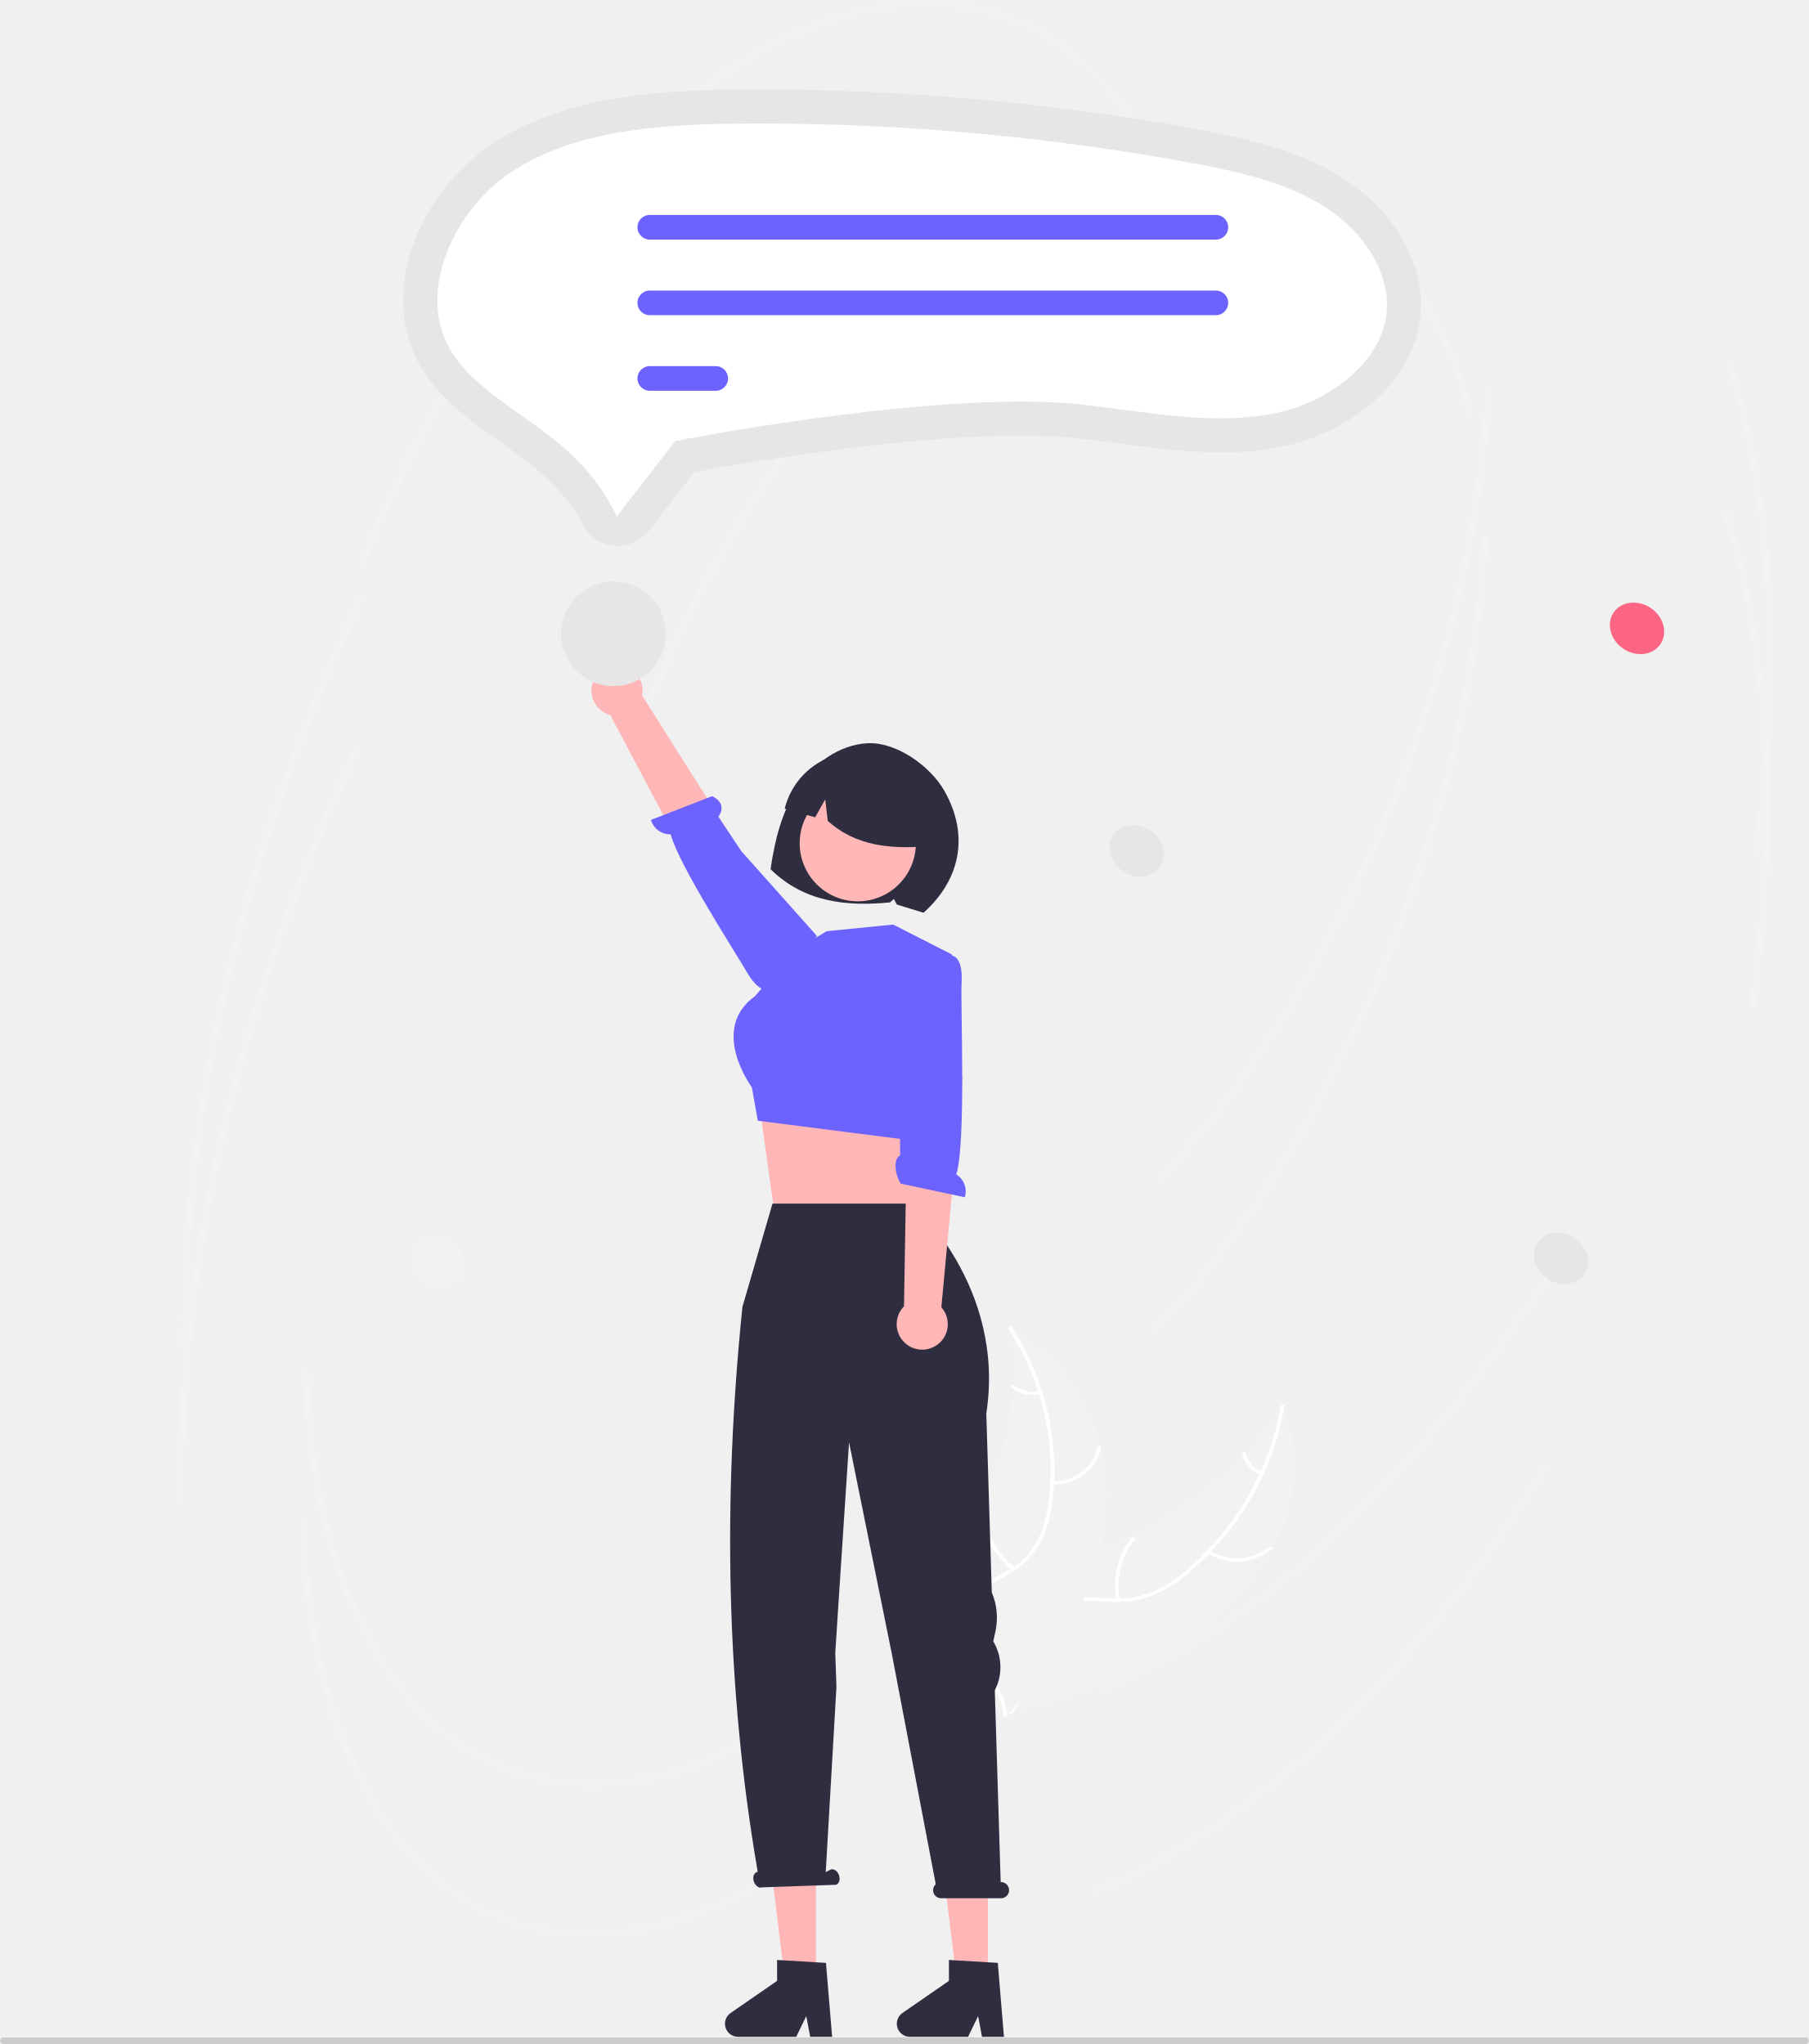
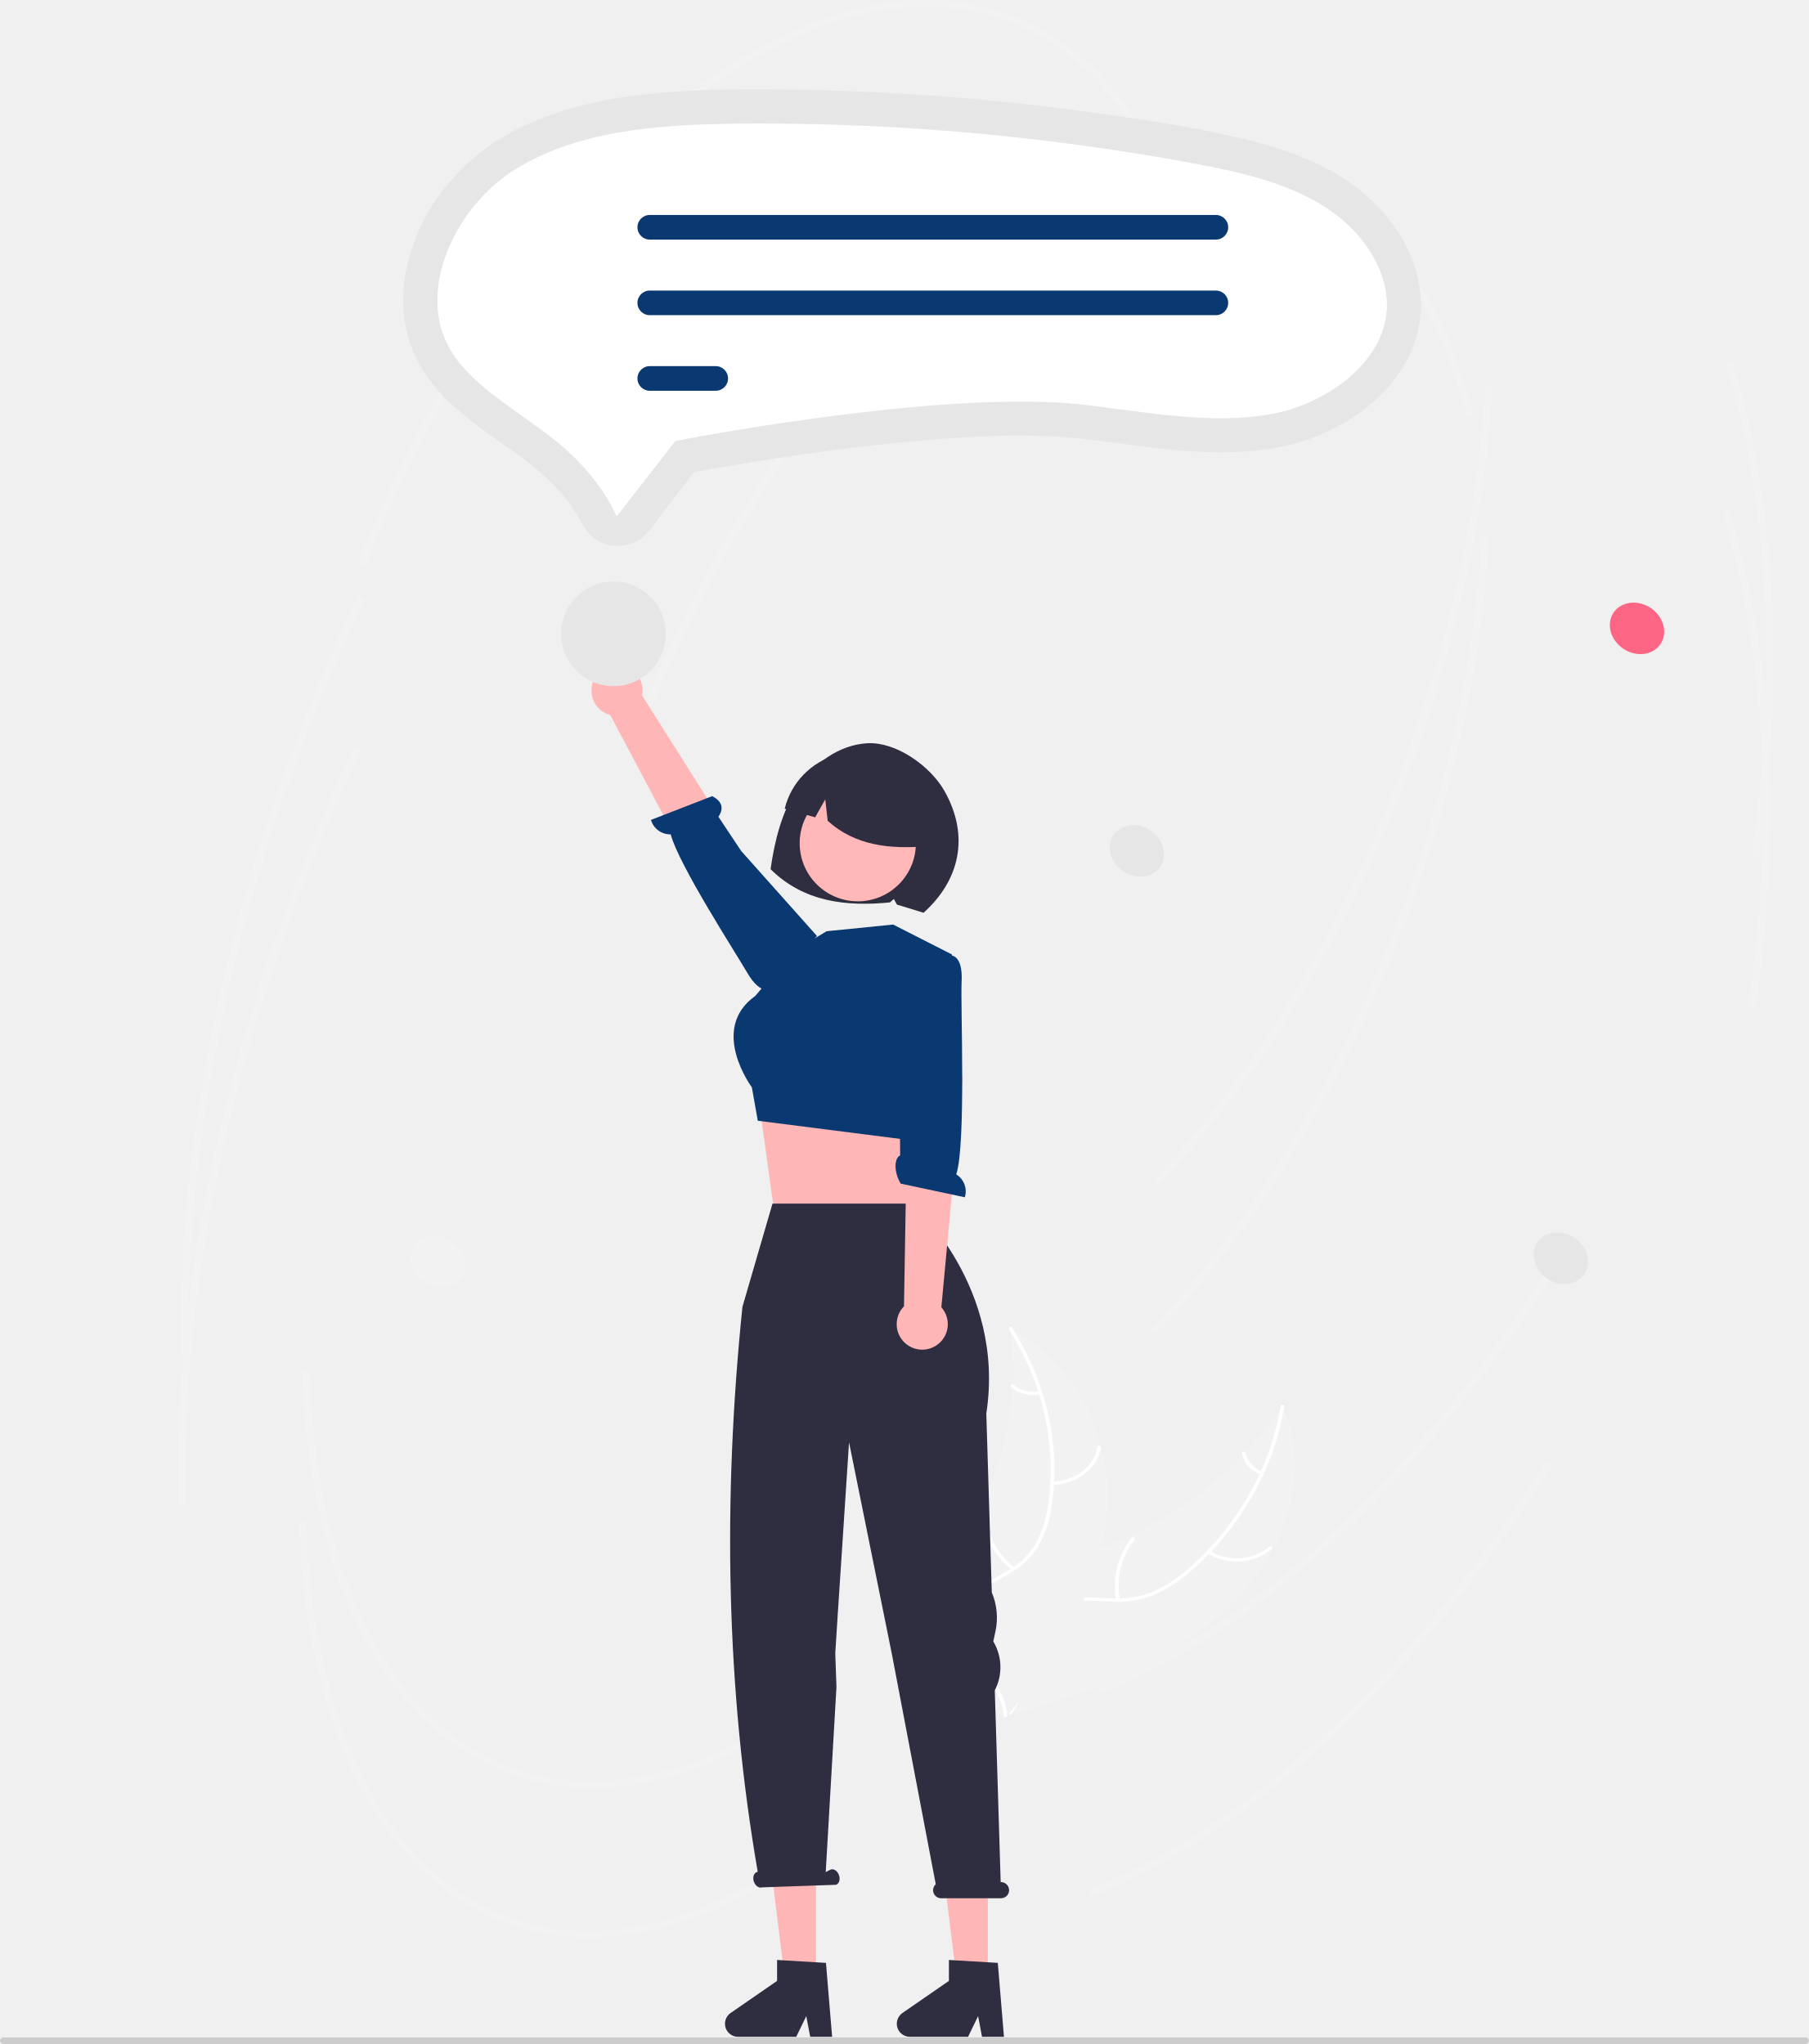
<svg xmlns="http://www.w3.org/2000/svg" data-name="Layer 1" width="652.675" height="737.697" viewBox="0 0 652.675 737.697">
  <path d="M716.054,662.011c20.719-19.504,31.402-48.723,20.271-73.439-16.204,24.871-42.88,44.458-73.808,54.195-12.046,3.792-25.899,6.921-32.451,16.486-4.077,5.952-4.374,13.406-2.537,20.146,1.837,6.74,5.619,12.939,9.364,19.054l.021,1.729C666.234,692.723,695.336,681.516,716.054,662.011Z" transform="translate(-273.6623 -81.15133)" fill="#f2f2f2" />
  <path d="M735.702,588.703c-3.493,21.524-14.924,42.218-32.402,57.818a51.441,51.441,0,0,1-12.769,8.707,33.523,33.523,0,0,1-15.297,2.826c-4.945-.157-9.983-.816-14.886.074a18.158,18.158,0,0,0-11.917,7.741c-3.251,4.781-4.33,10.292-5.17,15.713-.933,6.019-1.792,12.283-5.755,17.461-.48.627.668,1.238,1.148.612,6.895-9.008,4.588-20.521,9.24-30.235,2.171-4.533,5.927-8.525,11.543-9.894,4.911-1.197,10.106-.522,15.112-.325a35.978,35.978,0,0,0,15.075-2.28,48.262,48.262,0,0,0,13.107-8.249,103.579,103.579,0,0,0,21.586-25.549A96.834,96.834,0,0,0,737.049,588.728c.121-.744-1.226-.763-1.346-.025Z" transform="translate(-273.6623 -81.15133)" fill="#fff" />
  <path d="M709.289,641.711a20.135,20.135,0,0,0,23.31-1.489c.615-.53-.304-1.385-.92-.855a18.641,18.641,0,0,1-21.687,1.346c-.697-.447-1.397.553-.704.997Z" transform="translate(-273.6623 -81.15133)" fill="#fff" />
  <path d="M677.73,658.422a27.075,27.075,0,0,1,5.272-21.545c.478-.629-.671-1.24-1.148-.612a28.152,28.152,0,0,0-5.434,22.429c.144.744,1.452.467,1.309-.273Z" transform="translate(-273.6623 -81.15133)" fill="#fff" />
  <path d="M729.007,612.26a9.154,9.154,0,0,1-5.875-6.7c-.133-.745-1.441-.467-1.309.273a10.249,10.249,0,0,0,6.481,7.424.761.761,0,0,0,.926-.193.545.545,0,0,0-.222-.804Z" transform="translate(-273.6623 -81.15133)" fill="#fff" />
  <path d="M638.076,560.469c.068.467.135.934.195,1.408a101.684,101.684,0,0,1,.849,18.948c-.015.489-.038.985-.069,1.473a110.234,110.234,0,0,1-12.318,44.092,115.865,115.865,0,0,1-10.038,15.956c-5.258,7.029-11.603,14.287-13.816,22.182a18.145,18.145,0,0,0-.547,2.496l32.155,33.046c.116.043.225.093.341.137l1.214,1.37c.217-.251.437-.515.654-.765.127-.145.246-.297.373-.442.082-.099.164-.198.245-.283.028-.033.055-.066.074-.093.081-.085.145-.172.217-.251q1.846-2.209,3.663-4.448c.009-.006.009-.006.01-.02,9.195-11.394,17.376-23.555,23.172-36.408.174-.387.358-.78.517-1.181a103.131,103.131,0,0,0,6.055-17.878,88.69,88.69,0,0,0,1.765-10.099,73.201,73.201,0,0,0-1.778-26.203c-4.329-17.142-14.921-32.891-31.647-42.326C638.934,560.938,638.513,560.704,638.076,560.469Z" transform="translate(-273.6623 -81.15133)" fill="#f2f2f2" />
  <path d="M637.666,560.898c12.128,19.013,17.342,41.515,14.199,63.113a40.428,40.428,0,0,1-4.161,13.631,27.288,27.288,0,0,1-10.255,10.258c-4.058,2.461-8.536,4.57-11.835,7.845a14.415,14.415,0,0,0-4.151,12.414c.718,5.518,3.675,10.482,6.761,15.25,3.426,5.294,7.082,10.745,7.506,16.952.051.752,1.392.639,1.34-.112-.738-10.799-10.558-18.784-13.576-28.974-1.408-4.755-1.176-9.907,2.359-13.937,3.091-3.524,7.708-5.703,11.841-8.164a29.571,29.571,0,0,0,10.457-9.705,37.744,37.744,0,0,0,4.749-13.442,88.277,88.277,0,0,0-.471-31.69,97.483,97.483,0,0,0-13.671-34.123c-.419-.657-1.508.032-1.092.684Z" transform="translate(-273.6623 -81.15133)" fill="#fff" />
  <path d="M653.313,617.038c8.807-.08,16.321-5.82,17.58-13.381.124-.745-1.202-.947-1.327-.201-1.179,7.083-8.15,12.343-16.383,12.418-.866.008-.732,1.172.129,1.164Z" transform="translate(-273.6623 -81.15133)" fill="#fff" />
  <path d="M639.695,646.887a28.747,28.747,0,0,1-10.722-19.96c-.054-.752-1.395-.639-1.34.112A29.922,29.922,0,0,0,638.839,647.79c.63.519,1.483-.387.856-.903Z" transform="translate(-273.6623 -81.15133)" fill="#fff" />
  <path d="M648.645,583.209a11.295,11.295,0,0,1-9.334-2.276c-.622-.525-1.475.381-.856.903a12.656,12.656,0,0,0,10.32,2.538c.358-.07.639-.295.606-.638a.658.658,0,0,0-.735-.526Z" transform="translate(-273.6623 -81.15133)" fill="#fff" />
  <path d="M563.568,699.199c-40.021,27.363-79.812,34.308-112.042,19.555-41.361-18.932-66.416-71.057-68.74-143.009l2.45.23c2.291,70.95,26.754,122.238,67.114,140.712,31.367,14.357,70.298,7.457,109.623-19.43Z" transform="translate(-273.6623 -81.15133)" fill="#f2f2f2" />
  <path d="M810.887,235.88c-3.941,43.423-15.169,89.211-32.778,133.39-21.775,54.633-51.526,102.754-86.037,139.159l-1.915-1.67c34.344-36.231,63.959-84.139,85.643-138.546,19.597-49.167,31.254-100.332,33.724-147.942l2.447.41Q811.583,228.224,810.887,235.88Z" transform="translate(-273.6623 -81.15133)" fill="#f2f2f2" />
  <path d="M704.571,174.166l-2.379.261c-10.607-41.684-31.168-70.563-59.462-83.514-35.968-16.463-80.443-5.408-125.234,31.13-45.018,36.724-84.872,94.733-112.217,163.343l-2.308-1.056C430.436,215.42,470.493,157.131,515.764,120.203c45.498-37.115,90.881-48.252,127.79-31.357C672.658,102.167,693.757,131.671,704.571,174.166Z" transform="translate(-273.6623 -81.15133)" fill="#f2f2f2" />
  <path d="M836.584,537.075C788.111,614.191,729.304,669.29,670.994,692.223l-1.18-2.163C727.721,667.286,786.184,612.469,834.435,535.705Z" transform="translate(-273.6623 -81.15133)" fill="#f2f2f2" />
  <path d="M911.37,364.301q-1.198,13.201-3.072,26.725l-2.431-.589c9.329-67.283,6.02-128.974-9.573-178.416l2.343-.392C912.237,254.759,916.561,307.108,911.37,364.301Z" transform="translate(-273.6623 -81.15133)" fill="#f2f2f2" />
  <path d="M405.096,297.455c-6.222,13.107-12.139,26.685-17.589,40.358-31.361,78.682-47.253,159.038-45.954,232.383l-2.451-.262c-1.3-73.619,14.638-154.251,46.097-233.178,5.465-13.711,11.4-27.328,17.64-40.472Z" transform="translate(-273.6623 -81.15133)" fill="#f2f2f2" />
  <path d="M562.391,753.263c-40.021,27.363-79.812,34.308-112.042,19.555-41.361-18.932-66.416-71.057-68.74-143.009l2.45.23c2.291,70.95,26.754,122.238,67.114,140.712,31.367,14.357,70.298,7.457,109.623-19.43Z" transform="translate(-273.6623 -81.15133)" fill="#f2f2f2" />
  <path d="M809.711,289.944c-3.941,43.423-15.169,89.211-32.778,133.39-21.775,54.633-51.526,102.754-86.037,139.159l-1.915-1.67c34.344-36.231,63.959-84.139,85.643-138.546,19.597-49.167,31.254-100.332,33.724-147.942l2.447.41Q810.407,282.287,809.711,289.944Z" transform="translate(-273.6623 -81.15133)" fill="#f2f2f2" />
  <path d="M805.394,231.23l-2.379.261c-10.607-41.684-31.168-70.563-59.462-83.514-35.968-16.463-80.443-5.408-125.234,31.13-45.018,36.724-84.872,94.733-112.217,163.343l-2.308-1.056c27.466-68.909,67.523-127.198,112.794-164.127,45.498-37.115,90.881-48.252,127.79-31.357C773.482,159.231,794.581,188.735,805.394,231.23Z" transform="translate(-273.6623 -81.15133)" fill="#f2f2f2" />
  <path d="M833.407,610.138c-48.472,77.116-107.28,132.216-165.59,155.148l-1.18-2.163C724.544,740.35,783.007,685.532,831.258,608.769Z" transform="translate(-273.6623 -81.15133)" fill="#f2f2f2" />
  <path d="M910.193,418.365q-1.198,13.201-3.072,26.725l-2.431-.589c9.329-67.283,6.02-128.974-9.573-178.416l2.343-.392C911.061,308.822,915.384,361.172,910.193,418.365Z" transform="translate(-273.6623 -81.15133)" fill="#f2f2f2" />
  <path d="M403.92,351.519c-6.222,13.107-12.139,26.685-17.589,40.358-31.361,78.682-47.253,159.038-45.954,232.383l-2.451-.262c-1.3-73.619,14.638-154.251,46.097-233.178,5.465-13.711,11.4-27.328,17.64-40.472Z" transform="translate(-273.6623 -81.15133)" fill="#f2f2f2" />
  <ellipse cx="864.324" cy="307.932" rx="8.857" ry="10.195" transform="translate(-144.4767 775.8252) rotate(-56.36398)" fill="#fd6584" />
  <path d="M561.388,365.494c5.673-8.694,14.937-15.526,25.253-16.103,10.317-.577,22.714,8.208,27.806,17.248,9.314,16.535,5.272,32.435-7.556,43.935-1.742-.591-7.824-2.376-9.595-2.946l-1.123-2.028-1.385,1.233c-15.853,1.582-31.167-.18-43.098-11.992C553.173,384.561,555.715,374.188,561.388,365.494Z" transform="translate(-273.6623 -81.15133)" fill="#2f2e41" />
  <polygon points="330.231 400.404 328.357 417.785 329.46 440.578 278.975 434.58 274.231 400.404 280.275 400.463 330.231 400.404" fill="#ffb6b6" />
  <circle cx="309.503" cy="304.328" r="20.964" fill="#ffb7b7" />
-   <path d="M559.936,424.43l11.996-7.198,23.993-2.399,21.206,10.799-.213,32.988-13.453,34.214L547.083,485.636l-2.142-12.068s-15.595-20.946,1.2-32.942Z" transform="translate(-273.6623 -81.15133)" fill="#6c63ff" />
+   <path d="M559.936,424.43l11.996-7.198,23.993-2.399,21.206,10.799-.213,32.988-13.453,34.214L547.083,485.636l-2.142-12.068s-15.595-20.946,1.2-32.942Z" transform="translate(-273.6623 -81.15133)" fill="#0a3871" />
  <path d="M575.327,353.642a26.331,26.331,0,0,1,32.316,32.959c-12.768,1.019-25.388-.173-35.337-9.206l-.885-7.749-3.63,6.484q-5.492-1.545-11.001-3.109A26.885,26.885,0,0,1,575.327,353.642Z" transform="translate(-273.6623 -81.15133)" fill="#2f2e41" />
  <path d="M487.935,326.477a9.157,9.157,0,0,0,5.919,12.733l39.058,73.696,15.765-12.168-43.35-68.615a9.207,9.207,0,0,0-17.392-5.647Z" transform="translate(-273.6623 -81.15133)" fill="#ffb6b6" />
-   <path d="M552.005,437.809s-3.619,3.21-8.766-5.654c-4.121-7.096-24.671-38.87-27.581-49.885a7.194,7.194,0,0,1-7.118-5.208l22.074-8.568c4.799,2.399,3.467,5.725,2.25,7.445l8.221,12.331,27.346,30.688-13.768,16.576Z" transform="translate(-273.6623 -81.15133)" fill="#6c63ff" />
+   <path d="M552.005,437.809s-3.619,3.21-8.766-5.654c-4.121-7.096-24.671-38.87-27.581-49.885a7.194,7.194,0,0,1-7.118-5.208l22.074-8.568c4.799,2.399,3.467,5.725,2.25,7.445l8.221,12.331,27.346,30.688-13.768,16.576Z" transform="translate(-273.6623 -81.15133)" fill="#0a3871" />
  <path d="M925.147,818.849H274.853a1.191,1.191,0,0,1,0-2.381H925.147a1.191,1.191,0,0,1,0,2.381Z" transform="translate(-273.6623 -81.15133)" fill="#ccc" />
  <path d="M769.462,154.332c-11.737-11.569-27.41-17.954-43.128-22.039-17.792-4.624-36.19-7.348-54.367-9.961q-28.414-4.085-57.054-6.302-28.601-2.205-57.306-2.525c-17.052-.191-34.218-.197-51.186,1.695-15.982,1.782-31.926,5.358-46.335,12.698a76.616,76.616,0,0,0-31.103,28.468c-6.896,11.367-10.996,24.992-9.57,38.354a47.036,47.036,0,0,0,6.012,18.678A64.802,64.802,0,0,0,439.976,230.032c11.906,10.053,26.14,17.402,36.382,29.35a58.095,58.095,0,0,1,7.047,10.172c1.487,2.754,3.16,5.125,5.926,6.732A14.396,14.396,0,0,0,505.268,275.175c3.191-2.504,5.482-6.364,7.951-9.541l8.609-11.079a17.414,17.414,0,0,1,2.152-2.77c.58-.48-.377-.057-.187-.177.104-.066.288-.029.402-.076a9.347,9.347,0,0,1,1.755-.326q9.429-1.734,18.899-3.243c23.31-3.761,46.771-6.864,70.33-8.536a327.163,327.163,0,0,1,36.506-.871c15.744.644,31.27,3.77,46.956,5.119,16.888,1.452,34.628,1.251,50.541-5.261,12.737-5.212,24.564-13.981,31.46-26.093a43.887,43.887,0,0,0,5.672-18.701C787.156,178.694,779.898,164.618,769.462,154.332Z" transform="translate(-273.6623 -81.15133)" fill="#e6e6e6" />
  <path d="M548.221,125.74q-4.505,0-9.005.048c-28.804.306-58.572,2.634-81.162,17.481-20.051,13.179-34.104,42.533-22.211,63.585,5.461,9.667,15.355,16.703,25.831,24.152,4.106,2.92,8.352,5.94,12.421,9.192,8.889,7.104,17.26,16.637,22.076,27.357l21.151-27.219,3.996-.765c3.845-.736,94.712-17.966,143.105-12.372,4.45.515,8.949,1.107,13.3,1.679,19.66,2.587,38.229,5.028,56.055,1.423,18.611-3.766,39.046-18.139,40.262-37.36.833-13.159-7.728-27.594-21.809-36.776-14.238-9.284-31.995-13.117-48.963-16.247A856.345,856.345,0,0,0,548.221,125.74Z" transform="translate(-273.6623 -81.15133)" fill="#fff" />
-   <path d="M712.369,167.623H508.106a4.444,4.444,0,0,1,0-8.889H712.369a4.444,4.444,0,0,1,0,8.889Z" transform="translate(-273.6623 -81.15133)" fill="#6c63ff" />
-   <path d="M712.369,194.902H508.106a4.444,4.444,0,1,1,0-8.889H712.369a4.444,4.444,0,0,1,0,8.889Z" transform="translate(-273.6623 -81.15133)" fill="#6c63ff" />
-   <path d="M531.91,222.181H508.106a4.444,4.444,0,0,1,0-8.889H531.91a4.444,4.444,0,0,1,0,8.889Z" transform="translate(-273.6623 -81.15133)" fill="#6c63ff" />
+   <path d="M712.369,167.623H508.106a4.444,4.444,0,0,1,0-8.889H712.369a4.444,4.444,0,0,1,0,8.889Z" transform="translate(-273.6623 -81.15133)" fill="#0a3871" />
+   <path d="M712.369,194.902H508.106a4.444,4.444,0,1,1,0-8.889H712.369a4.444,4.444,0,0,1,0,8.889Z" transform="translate(-273.6623 -81.15133)" fill="#0a3871" />
+   <path d="M531.91,222.181H508.106a4.444,4.444,0,0,1,0-8.889H531.91a4.444,4.444,0,0,1,0,8.889Z" transform="translate(-273.6623 -81.15133)" fill="#0a3871" />
  <circle cx="221.342" cy="228.743" r="18.89" fill="#e6e6e6" />
  <ellipse cx="431.556" cy="536.534" rx="8.857" ry="10.195" transform="translate(-527.8556 517.49) rotate(-56.36398)" fill="#f2f2f2" />
  <ellipse cx="836.855" cy="535.248" rx="8.857" ry="10.195" transform="translate(-345.9873 854.3582) rotate(-56.36398)" fill="#e6e6e6" />
  <ellipse cx="683.855" cy="388.248" rx="8.857" ry="10.195" transform="translate(-291.85 661.4) rotate(-56.36398)" fill="#e6e6e6" />
  <polygon points="356.417 715.978 345.379 715.978 340.127 673.404 356.417 673.404 356.417 715.978" fill="#ffb6b6" />
  <path d="M635.905,816.253h-7.916l-1.413-7.473-3.619,7.473H601.964a4.719,4.719,0,0,1-2.682-8.603l16.765-11.579V788.517l17.634,1.053Z" transform="translate(-273.6623 -81.15133)" fill="#2f2e41" />
  <polygon points="294.417 715.978 283.379 715.978 278.127 673.404 294.417 673.404 294.417 715.978" fill="#ffb6b6" />
  <path d="M573.905,816.253h-7.916l-1.413-7.473-3.619,7.473H539.964a4.719,4.719,0,0,1-2.682-8.603l16.765-11.579V788.517l17.634,1.053Z" transform="translate(-273.6623 -81.15133)" fill="#2f2e41" />
  <path d="M634.842,760.415h-.12l-2.123-69.223a18.101,18.101,0,0,0-.237-17.105l-.304-.55.788-3.653a23.267,23.267,0,0,0-1.33-14.003l-1.98-64.573c7.075-45.851-26.642-75.754-26.642-75.754H552.385L541.542,552.811c-7.169,69.841-5.868,137.898,5.508,203.834l-.31.157c-1.117.385-1.596,1.932-1.07,3.455s1.857,2.445,2.974,2.059l26.674-.928c1.117-.385,1.596-1.932,1.07-3.455-.526-1.523-1.857-2.445-2.974-2.059l-1.814.917,3.868-66.798-.429-12.201.884-13.842,4.089-62.261,15.476,76.563,15.808,82.933a2.908,2.908,0,0,0,1.961,5.063h21.585a2.917,2.917,0,1,0,0-5.834Z" transform="translate(-273.6623 -81.15133)" fill="#2f2e41" />
  <path d="M611.287,566.861a9.157,9.157,0,0,0,2.031-13.894l7.736-83.047L601.198,471.453l-1.361,81.15a9.207,9.207,0,0,0,11.45,14.257Z" transform="translate(-273.6623 -81.15133)" fill="#ffb6b6" />
-   <path d="M616.395,425.963s4.787-.7,4.232,9.534c-.444,8.194,1.666,58.697-1.939,69.504a7.194,7.194,0,0,1,3.098,8.258l-23.158-4.936c-2.698-4.637-2.139-9.399-.178-10.17l-.115-14.82-5.118-48.851,19.71-8.074Z" transform="translate(-273.6623 -81.15133)" fill="#6c63ff" />
+   <path d="M616.395,425.963s4.787-.7,4.232,9.534c-.444,8.194,1.666,58.697-1.939,69.504a7.194,7.194,0,0,1,3.098,8.258l-23.158-4.936c-2.698-4.637-2.139-9.399-.178-10.17l-.115-14.82-5.118-48.851,19.71-8.074Z" transform="translate(-273.6623 -81.15133)" fill="#0a3871" />
</svg>
